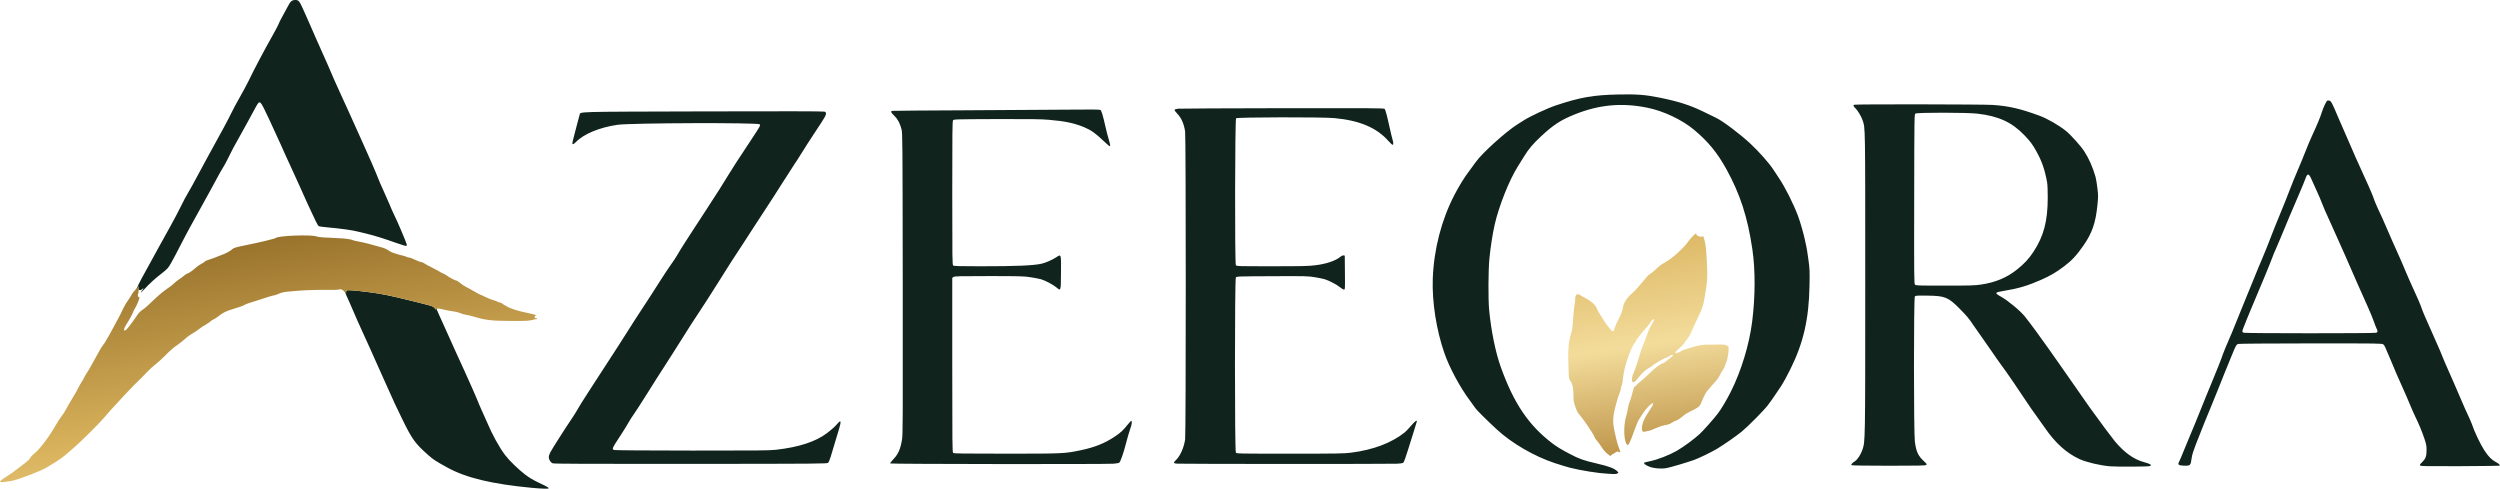
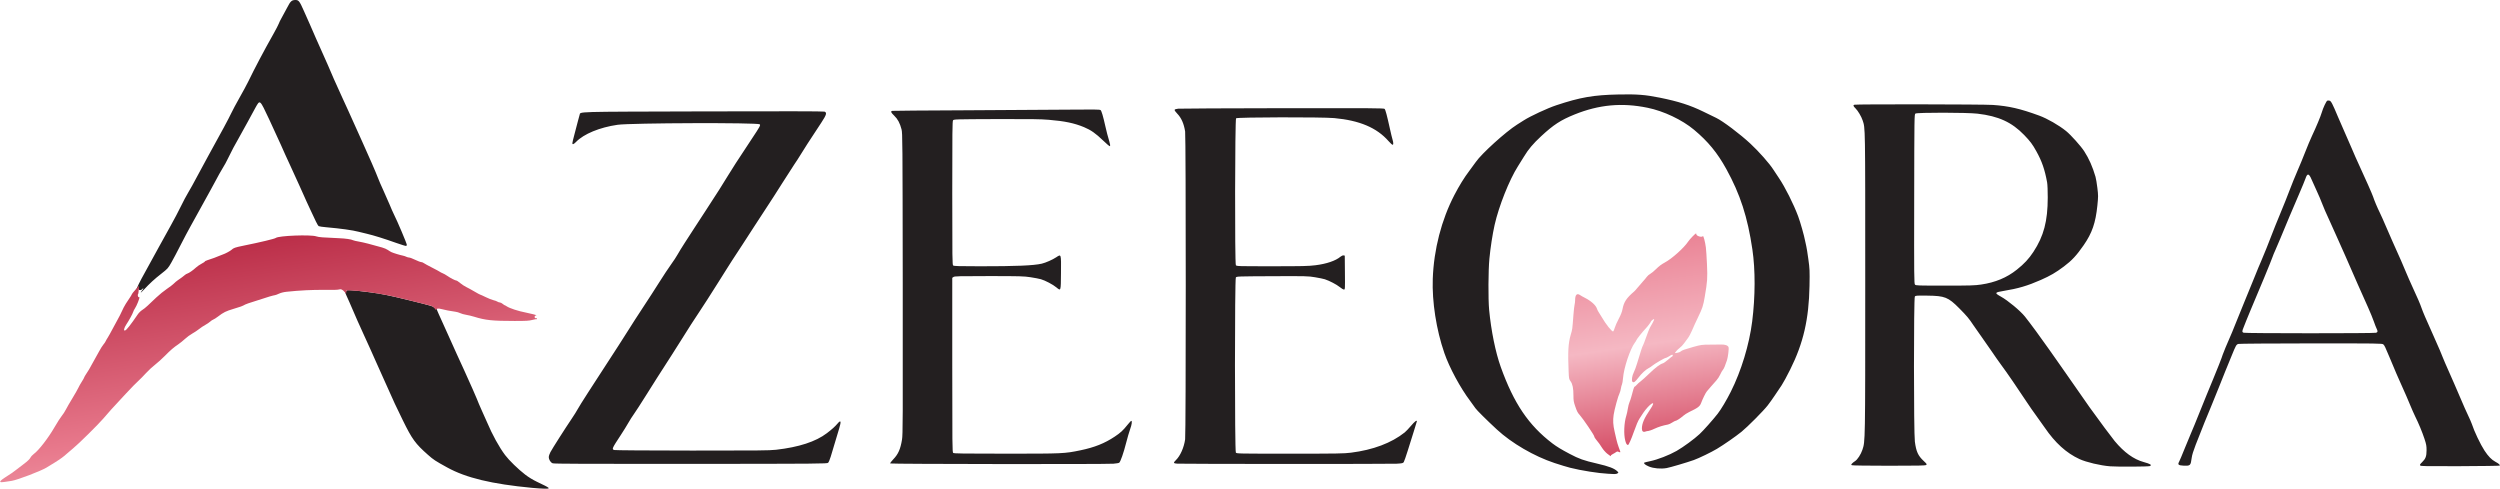
<svg xmlns="http://www.w3.org/2000/svg" viewBox="0 0 1113.8 217.8" width="1113.8" height="217.8" role="img" aria-label="Azeeora">
  <defs>
    <linearGradient id="azr-rose" x1="0" y1="0" x2="1" y2="1">
-       <stop offset="0" stop-color="#8a6420" />
-       <stop offset=".45" stop-color="#d9b25c" />
-       <stop offset=".7" stop-color="#f3dc9b" />
-       <stop offset="1" stop-color="#a9792a" />
+       <stop offset="0" stop-color="#b01c38" />
+       <stop offset=".45" stop-color="#e8798c" />
+       <stop offset=".7" stop-color="#f5b8c3" />
+       <stop offset="1" stop-color="#c8213f" />
    </linearGradient>
  </defs>
-   <path fill="#10231c" fill-rule="evenodd" d="M237.06 217.35C219.08 215.65 207.63 212.89 199.25 208.27C193.86 205.30 193.15 204.83 190.67 202.64C185.06 197.69 183.59 195.67 179.48 187.28C176.17 180.53 175.99 180.15 171.24 169.50C169.43 165.44 167.68 161.54 167.35 160.82C167.01 160.10 165.89 157.58 164.85 155.21C163.81 152.84 162.59 150.16 162.14 149.26C161.41 147.81 157.36 138.64 155.67 134.62C155.33 133.80 154.70 132.39 154.27 131.50C153.49 129.85 153.14 128.20 153.85 129.47C154.14 129.99 154.19 130.01 154.34 129.62C154.49 129.23 154.76 129.20 156.82 129.35C158.99 129.51 160.05 129.63 165.06 130.26C169.86 130.87 173.72 131.66 182.75 133.88C191.71 136.09 192.87 136.42 193.26 136.89C193.49 137.17 193.65 137.19 193.91 136.97C194.16 136.76 194.25 136.76 194.25 136.97C194.25 137.26 195.64 140.39 199.56 149.00C200.66 151.41 202.43 155.34 203.50 157.75C204.57 160.16 206.06 163.42 206.82 165.00C208.39 168.29 213.10 179.06 213.38 180.00C213.49 180.34 214.10 181.75 214.75 183.12C215.40 184.50 216.41 186.75 216.99 188.12C219.30 193.62 222.39 199.23 225.04 202.75C226.81 205.11 230.91 209.09 234.00 211.46C235.49 212.61 237.44 213.80 239.25 214.66C245.36 217.56 245.58 217.77 242.58 217.72C241.51 217.70 239.02 217.54 237.06 217.35ZM716.50 211.07C712.17 210.86 704.49 209.65 699.51 208.39C698.20 208.06 695.07 207.11 692.56 206.28C683.51 203.28 673.48 197.45 666.88 191.34C662.48 187.28 657.82 182.65 657.34 181.88C657.09 181.46 656.03 180.00 654.99 178.62C650.58 172.78 645.73 163.79 643.48 157.26C639.90 146.91 637.96 134.45 638.33 124.18C638.79 111.17 642.19 97.99 647.94 86.91C650.11 82.73 652.38 79.06 654.56 76.19C655.64 74.78 656.98 72.95 657.54 72.12C660.08 68.44 670.84 58.69 675.88 55.52C676.84 54.92 678.20 54.05 678.91 53.60C681.87 51.71 689.45 48.19 693.38 46.89C704.06 43.34 709.98 42.31 721.12 42.09C729.33 41.92 733.01 42.21 739.45 43.51C747.79 45.20 752.97 46.86 758.88 49.74C761.08 50.81 763.66 52.07 764.62 52.53C767.62 53.98 775.19 59.68 779.81 63.97C783.65 67.54 788.34 72.84 790.12 75.65C790.67 76.52 791.76 78.16 792.54 79.30C795.25 83.29 799.08 90.91 801.10 96.33C802.11 99.04 803.81 105.04 804.23 107.38C804.38 108.20 804.61 109.26 804.74 109.72C804.88 110.19 805.28 112.72 805.64 115.35C806.27 119.86 806.29 120.52 806.17 127.38C805.90 142.20 803.44 152.88 797.58 164.61C796.15 167.49 794.44 170.64 793.78 171.61C793.13 172.58 791.77 174.61 790.75 176.12C789.74 177.64 788.29 179.66 787.54 180.62C785.63 183.08 778.56 190.19 775.88 192.36C773.23 194.49 768.04 198.11 764.93 199.97C762.47 201.45 756.92 204.14 754.62 204.96C751.61 206.03 744.08 208.26 742.53 208.53C739.95 208.99 736.69 208.70 734.65 207.85C733.04 207.17 732.19 206.48 732.54 206.12C732.63 206.04 733.80 205.75 735.14 205.47C738.46 204.79 743.69 202.76 746.96 200.89C750.00 199.14 754.81 195.62 757.21 193.38C758.93 191.78 763.01 187.19 765.24 184.36C766.77 182.40 769.16 178.40 771.12 174.50C775.77 165.24 779.33 153.55 780.63 143.25C782.03 132.14 782.07 120.27 780.72 111.12C778.60 96.72 775.29 86.51 769.12 75.33C765.12 68.07 760.98 63.04 754.74 57.82C749.40 53.36 741.17 49.46 733.98 48.00C722.56 45.67 712.40 46.61 701.50 51.00C695.32 53.50 692.11 55.59 686.58 60.72C683.04 64.01 680.92 66.51 679.03 69.65C678.37 70.73 677.13 72.74 676.26 74.10C672.41 80.15 667.74 91.91 665.87 100.25C664.93 104.46 664.04 110.23 663.56 115.23C663.05 120.50 662.99 133.21 663.44 138.04C664.33 147.39 666.28 156.96 668.62 163.50C674.44 179.72 681.02 189.46 691.62 197.54C693.54 199.00 695.63 200.27 699.30 202.20C703.58 204.46 705.49 205.14 711.47 206.52C716.91 207.78 719.25 208.68 720.62 210.04C721.12 210.52 721.12 210.53 720.64 210.89C720.37 211.09 719.71 211.23 719.14 211.20C718.58 211.18 717.39 211.12 716.50 211.07ZM940.12 207.75C935.79 207.42 929.50 205.93 926.45 204.53C920.61 201.84 915.60 197.30 910.96 190.50C909.98 189.06 908.25 186.64 907.13 185.12C906.01 183.61 904.21 181.03 903.13 179.38C899.45 173.76 893.64 165.31 891.52 162.50C890.74 161.47 888.77 158.66 887.14 156.25C885.51 153.84 883.43 150.86 882.51 149.62C881.60 148.39 880.14 146.31 879.27 145.00C877.14 141.79 876.37 140.88 872.88 137.35C867.93 132.37 866.48 131.80 858.66 131.71C853.79 131.65 853.42 131.68 853.10 132.12C852.58 132.83 852.59 192.88 853.11 196.75C853.71 201.22 854.52 203.01 857.02 205.35C858.48 206.72 858.55 206.84 858.12 207.16C857.74 207.44 854.72 207.50 841.51 207.50C832.08 207.49 825.22 207.40 825.01 207.26C824.70 207.06 824.71 206.95 825.12 206.51C825.38 206.22 825.98 205.74 826.45 205.45C827.54 204.78 829.06 202.44 829.74 200.40C831.01 196.58 831.00 197.64 831.00 125.88C831.00 54.60 831.04 57.31 829.84 53.63C829.28 51.91 827.73 49.30 826.65 48.26C825.68 47.34 825.53 46.89 826.12 46.66C826.88 46.37 883.53 46.45 887.88 46.75C895.00 47.25 900.05 48.41 908.49 51.50C912.14 52.84 917.25 55.77 920.48 58.38C922.58 60.07 927.08 65.09 928.56 67.38C930.70 70.70 932.28 74.27 933.59 78.76C933.81 79.52 934.19 81.75 934.42 83.71C934.83 87.11 934.83 87.50 934.42 91.58C933.63 99.31 932.08 103.80 928.31 109.25C925.15 113.80 923.05 116.07 919.50 118.73C915.87 121.45 913.50 122.83 909.25 124.71C903.31 127.33 899.06 128.58 892.50 129.64C888.62 130.27 888.52 130.52 891.46 132.16C894.59 133.89 900.07 138.45 902.15 141.04C904.29 143.70 909.75 151.12 912.97 155.75C914.64 158.16 916.66 161.03 917.45 162.12C918.25 163.22 919.85 165.51 921.01 167.21C923.60 170.98 929.20 179.00 930.90 181.38C935.38 187.60 940.80 194.90 942.13 196.50C946.36 201.57 950.58 204.62 955.05 205.85C958.09 206.68 958.83 207.17 957.81 207.65C957.24 207.92 943.36 208.00 940.12 207.75ZM1078.26 207.39C1078.01 207.09 1078.15 206.83 1079.08 205.93C1080.67 204.38 1081.07 203.34 1081.08 200.62C1081.09 198.68 1080.97 197.99 1080.15 195.50C1079.14 192.45 1077.54 188.59 1076.00 185.50C1075.49 184.47 1074.42 182.05 1073.63 180.12C1072.85 178.20 1071.36 174.77 1070.32 172.50C1068.51 168.53 1067.05 165.13 1064.51 159.00C1062.64 154.51 1062.35 153.91 1061.81 153.43C1061.34 153.00 1059.76 152.98 1029.53 152.99C1012.04 153.00 997.50 153.11 997.18 153.23C996.30 153.56 996.13 153.86 994.28 158.40C993.34 160.72 992.05 163.86 991.42 165.38C990.79 166.89 989.49 170.15 988.53 172.62C987.57 175.10 986.04 178.87 985.13 181.00C983.49 184.85 981.22 190.48 978.24 198.12C977.19 200.83 976.60 202.73 976.44 204.00C975.98 207.47 975.87 207.57 972.77 207.45C970.59 207.36 970.12 206.97 970.79 205.82C971.01 205.44 972.21 202.59 973.45 199.50C974.69 196.41 975.88 193.54 976.09 193.12C976.43 192.44 977.76 189.19 983.12 175.88C984.12 173.40 985.39 170.31 985.96 169.00C987.28 165.93 990.25 158.36 990.25 158.04C990.25 157.81 992.20 153.15 994.50 147.88C995.04 146.64 995.93 144.44 996.47 143.00C997.02 141.56 998.54 137.79 999.87 134.62C1001.19 131.46 1003.22 126.51 1004.37 123.62C1005.51 120.74 1006.87 117.47 1007.37 116.38C1008.22 114.53 1010.86 107.91 1013.67 100.62C1014.31 98.97 1015.59 95.83 1016.53 93.62C1017.46 91.42 1019.02 87.51 1019.99 84.93C1020.97 82.34 1022.55 78.42 1023.52 76.22C1024.49 74.01 1026.07 70.19 1027.02 67.73C1027.98 65.26 1029.33 62.03 1030.03 60.56C1031.88 56.64 1033.89 51.84 1034.37 50.17C1034.97 48.10 1036.42 45.01 1036.87 44.84C1037.08 44.76 1037.52 44.76 1037.86 44.85C1038.55 45.02 1039.17 46.21 1041.64 52.12C1042.50 54.19 1043.90 57.39 1044.75 59.25C1045.60 61.11 1046.95 64.20 1047.75 66.12C1048.55 68.05 1050.01 71.37 1051.01 73.50C1053.70 79.30 1056.88 86.49 1057.25 87.62C1057.76 89.22 1059.23 92.72 1060.25 94.75C1060.76 95.78 1062.00 98.54 1062.99 100.88C1063.99 103.21 1065.31 106.25 1065.93 107.62C1069.68 115.96 1070.45 117.71 1071.75 120.88C1072.55 122.80 1073.95 126.01 1074.88 128.00C1077.10 132.80 1078.17 135.27 1078.88 137.31C1079.51 139.11 1080.55 141.54 1084.01 149.25C1086.34 154.44 1088.25 158.89 1088.25 159.10C1088.25 159.24 1089.40 161.88 1093.43 171.00C1094.74 173.96 1096.29 177.56 1096.88 179.00C1097.47 180.44 1098.63 183.03 1099.44 184.75C1100.26 186.47 1101.07 188.32 1101.25 188.88C1102.30 192.15 1105.10 198.03 1106.92 200.79C1108.59 203.32 1110.05 204.82 1111.70 205.70C1113.27 206.54 1113.94 207.14 1113.64 207.44C1113.54 207.54 1105.61 207.66 1096.01 207.69C1080.89 207.75 1078.53 207.71 1078.26 207.39ZM246.28 206.42C245.30 206.08 244.50 204.81 244.50 203.59C244.50 203.16 244.82 202.20 245.21 201.46C246.03 199.90 251.91 190.67 254.74 186.50C255.81 184.92 256.97 183.06 257.32 182.38C257.67 181.69 259.81 178.26 262.08 174.75C270.05 162.44 272.16 159.20 275.62 153.87C277.55 150.92 279.79 147.40 280.60 146.06C281.41 144.72 284.01 140.70 286.37 137.12C288.73 133.55 292.06 128.40 293.77 125.67C295.48 122.95 297.80 119.43 298.94 117.86C300.08 116.29 301.42 114.25 301.92 113.32C302.43 112.39 303.87 110.05 305.12 108.12C306.37 106.20 308.29 103.24 309.38 101.54C310.48 99.84 312.68 96.47 314.27 94.04C318.78 87.16 322.97 80.57 324.24 78.38C325.33 76.48 328.95 70.89 335.15 61.54C338.54 56.44 338.87 55.83 338.51 55.39C337.83 54.57 280.95 54.76 275.12 55.60C267.19 56.74 260.06 59.68 256.64 63.23C255.56 64.34 255.00 64.52 255.00 63.76C255.00 63.49 255.44 61.66 255.97 59.70C256.51 57.73 257.18 55.17 257.46 54.00C257.74 52.83 258.08 51.57 258.22 51.20C258.80 49.68 254.66 49.80 313.14 49.63C349.13 49.53 366.88 49.56 367.33 49.73C368.50 50.18 368.23 51.11 365.94 54.60C359.97 63.67 358.39 66.11 356.87 68.62C355.95 70.14 354.60 72.22 353.88 73.25C353.16 74.29 350.74 78.06 348.49 81.63C346.25 85.20 343.11 90.08 341.52 92.47C339.93 94.85 337.54 98.51 336.22 100.59C334.90 102.67 332.37 106.57 330.61 109.25C326.96 114.79 324.73 118.24 323.48 120.27C323.01 121.04 321.52 123.40 320.18 125.52C318.83 127.64 316.56 131.22 315.13 133.47C313.70 135.72 312.01 138.31 311.38 139.22C310.06 141.11 306.05 147.36 303.65 151.25C302.77 152.69 300.73 155.90 299.13 158.38C294.29 165.88 291.12 170.85 287.43 176.75C285.50 179.84 283.27 183.28 282.49 184.38C281.70 185.47 280.52 187.33 279.87 188.50C279.21 189.67 277.75 192.03 276.62 193.75C272.62 199.84 272.52 200.08 273.60 200.49C273.95 200.62 288.37 200.73 308.29 200.74C337.50 200.76 342.86 200.71 345.75 200.38C355.95 199.21 363.42 196.77 368.38 193.00C370.66 191.26 372.03 190.03 373.17 188.68C374.64 186.95 374.86 187.61 373.89 190.84C373.55 191.96 372.72 194.73 372.04 197.00C371.36 199.27 370.49 202.16 370.11 203.43C369.73 204.70 369.20 205.94 368.94 206.18C368.47 206.60 365.40 206.63 307.79 206.67C262.08 206.70 246.92 206.64 246.28 206.42ZM396.61 206.48C396.52 206.33 397.12 205.52 397.94 204.67C400.19 202.33 401.16 200.14 401.87 195.82C402.23 193.61 402.26 187.01 402.19 126.38C402.11 62.41 402.09 59.30 401.65 57.62C400.94 54.87 399.94 53.01 398.39 51.54C396.89 50.10 396.68 49.58 397.56 49.39C397.87 49.33 412.24 49.21 429.50 49.14C446.76 49.06 467.40 48.93 475.38 48.85C487.34 48.73 489.95 48.76 490.31 49.04C490.76 49.38 491.42 51.62 492.49 56.38C493.07 58.95 493.38 60.13 494.25 63.11C494.59 64.25 494.68 64.92 494.51 65.09C494.35 65.25 493.31 64.40 491.45 62.60C488.18 59.44 485.99 57.91 482.96 56.65C478.61 54.85 474.34 53.96 467.24 53.37C463.50 53.06 459.07 53.00 443.79 53.05C425.48 53.12 424.95 53.14 424.60 53.61C424.30 54.02 424.25 58.85 424.25 86.02C424.25 115.43 424.28 117.97 424.66 118.28C425.00 118.56 427.21 118.63 436.60 118.63C452.67 118.64 460.51 118.31 464.12 117.47C465.89 117.05 468.95 115.71 470.59 114.61C472.82 113.14 472.77 112.98 472.69 121.59C472.62 129.91 472.68 129.72 470.60 128.01C469.12 126.77 465.63 124.94 463.75 124.40C462.99 124.18 460.91 123.78 459.12 123.51C456.14 123.05 454.61 123.01 440.62 123.00C427.21 123.00 425.29 123.05 424.81 123.39L424.25 123.78L424.25 162.61C424.25 198.43 424.28 201.47 424.66 201.78C425.01 202.07 428.97 202.12 448.23 202.12C473.63 202.12 474.22 202.10 481.35 200.62C487.61 199.33 492.18 197.50 496.62 194.53C499.22 192.80 500.31 191.79 502.31 189.29C503.10 188.31 503.86 187.50 504.00 187.50C504.47 187.50 504.25 189.16 503.49 191.23C503.08 192.37 502.28 195.10 501.72 197.30C500.59 201.76 499.20 205.73 498.63 206.15C498.42 206.30 497.27 206.50 496.06 206.59C492.25 206.87 396.79 206.76 396.61 206.48ZM524.56 206.57C522.72 206.46 522.62 206.22 523.89 204.99C525.84 203.09 527.48 199.41 528.00 195.74C528.37 193.15 528.37 60.94 528.00 58.58C527.45 55.08 526.31 52.50 524.44 50.58C523.68 49.80 523.24 49.15 523.32 48.93C523.41 48.70 523.99 48.52 524.92 48.42C525.72 48.34 546.65 48.24 571.43 48.20C611.07 48.15 616.54 48.18 616.87 48.51C617.26 48.90 617.94 51.46 619.24 57.38C619.66 59.30 620.17 61.43 620.38 62.10C620.84 63.64 620.85 64.50 620.41 64.50C620.22 64.50 619.41 63.76 618.61 62.85C613.38 56.89 605.70 53.64 594.40 52.61C588.91 52.11 551.21 52.19 550.70 52.70C550.19 53.21 550.09 117.44 550.60 118.14C550.95 118.61 551.37 118.62 566.67 118.62C580.33 118.62 582.86 118.57 586.07 118.17C591.00 117.56 595.06 116.18 597.21 114.37C597.68 113.98 598.22 113.75 598.56 113.79L599.12 113.88L599.19 121.44C599.26 128.89 599.25 129.00 598.75 129.00C598.47 129.00 597.62 128.50 596.87 127.88C595.48 126.75 592.32 125.10 590.25 124.42C589.63 124.22 587.66 123.81 585.88 123.52C582.75 123.00 582.03 122.98 566.79 123.05C551.45 123.12 550.95 123.14 550.60 123.61C550.07 124.34 550.07 200.91 550.60 201.64C550.95 202.11 551.49 202.12 574.67 202.12C595.84 202.12 598.75 202.08 601.88 201.68C611.73 200.44 619.94 197.35 625.82 192.66C626.34 192.24 627.61 190.91 628.64 189.70C630.26 187.79 631.24 187.04 631.25 187.69C631.26 187.79 630.65 189.79 629.90 192.12C629.15 194.46 627.92 198.38 627.16 200.84C626.40 203.29 625.61 205.55 625.41 205.86C625.07 206.37 624.77 206.44 622.21 206.59C619.34 206.75 527.45 206.73 524.56 206.57ZM1058.62 148.25C1059.36 147.97 1059.41 147.53 1058.84 146.43C1058.61 145.99 1058.05 144.56 1057.60 143.25C1057.15 141.94 1055.97 139.07 1054.99 136.88C1050.91 127.78 1050.25 126.30 1045.00 114.25C1044.07 112.12 1042.41 108.41 1041.32 106.00C1040.22 103.59 1038.76 100.33 1038.06 98.75C1037.36 97.17 1036.37 94.97 1035.86 93.88C1035.36 92.78 1034.69 91.14 1034.37 90.25C1034.06 89.36 1033.07 87.05 1032.18 85.12C1031.28 83.20 1030.22 80.85 1029.82 79.89C1028.68 77.18 1027.94 77.09 1027.13 79.57C1026.89 80.29 1025.63 83.35 1024.32 86.38C1021.79 92.20 1018.09 100.98 1015.88 106.38C1015.15 108.16 1014.16 110.47 1013.69 111.50C1013.21 112.53 1012.68 113.83 1012.50 114.38C1012.04 115.82 1006.40 129.48 1002.75 138.00C1002.07 139.58 1001.17 141.78 1000.74 142.88C1000.32 143.97 999.75 145.40 999.49 146.05C998.86 147.56 998.87 147.97 999.56 148.24C1000.35 148.54 1057.81 148.56 1058.62 148.25ZM62.75 130.23C62.92 129.90 63.29 129.37 63.57 129.06C63.86 128.75 63.97 128.50 63.82 128.50C63.68 128.50 63.42 128.67 63.25 128.88C62.82 129.40 61.75 129.37 61.75 128.83C61.75 128.48 61.64 128.51 61.12 129.00L60.50 129.59L61.10 128.11C61.72 126.57 63.68 122.86 66.98 116.98C68.02 115.12 69.83 111.82 71.00 109.66C72.17 107.50 74.40 103.46 75.97 100.68C77.53 97.90 79.62 93.94 80.61 91.88C81.61 89.81 83.07 87.06 83.87 85.75C84.67 84.44 86.36 81.41 87.62 79.00C88.89 76.59 91.16 72.41 92.65 69.70C98.82 58.55 101.88 52.86 102.96 50.56C103.59 49.22 105.28 46.04 106.73 43.50C108.18 40.96 109.91 37.75 110.58 36.38C113.54 30.27 117.60 22.60 121.75 15.25C122.95 13.12 124.06 10.98 124.22 10.50C124.37 10.01 124.96 8.83 125.52 7.87C126.08 6.91 127.16 4.91 127.92 3.43C129.42 0.49 129.97 0.00 131.69 0.00C133.06 0.00 133.50 0.58 135.35 4.78C136.22 6.76 137.39 9.39 137.95 10.62C138.51 11.86 139.81 14.84 140.84 17.25C141.87 19.66 143.35 22.98 144.13 24.62C144.91 26.27 145.81 28.30 146.13 29.12C146.90 31.10 150.24 38.63 152.50 43.50C153.50 45.63 154.73 48.33 155.25 49.50C156.63 52.62 159.80 59.65 161.50 63.38C164.01 68.86 167.77 77.53 168.42 79.33C168.76 80.27 169.83 82.75 170.80 84.83C171.76 86.92 173.05 89.84 173.66 91.33C174.26 92.81 175.05 94.61 175.42 95.33C176.99 98.43 181.25 108.47 181.25 109.10C181.25 109.29 181.11 109.50 180.94 109.57C180.77 109.63 178.82 109.04 176.62 108.26C171.12 106.30 166.63 104.90 163.38 104.13C161.86 103.78 160.23 103.38 159.75 103.25C157.03 102.54 151.89 101.82 145.30 101.24C143.74 101.11 142.26 100.89 142.02 100.76C141.78 100.63 141.21 99.71 140.75 98.70C140.29 97.70 139.15 95.27 138.21 93.31C137.27 91.34 136.50 89.69 136.50 89.62C136.50 89.56 136.06 88.58 135.53 87.44C135.00 86.31 134.00 84.08 133.31 82.50C132.62 80.92 130.88 77.09 129.43 74.00C127.99 70.91 126.07 66.69 125.18 64.62C124.28 62.56 121.93 57.44 119.96 53.25C115.63 44.09 115.89 44.30 113.79 48.00C113.06 49.31 111.49 52.17 110.32 54.38C109.14 56.58 107.37 59.78 106.38 61.50C104.54 64.68 103.44 66.77 101.36 71.00C100.72 72.31 100.06 73.54 99.88 73.75C99.57 74.13 95.75 80.92 95.75 81.10C95.75 81.16 94.76 82.99 93.54 85.16C92.33 87.34 90.23 91.15 88.87 93.62C87.52 96.10 85.68 99.42 84.79 101.00C83.90 102.58 81.96 106.24 80.49 109.12C79.03 112.01 77.15 115.56 76.32 117.00C74.87 119.54 74.73 119.70 71.87 121.94C68.84 124.30 66.76 126.21 64.00 129.16C63.14 130.08 62.58 130.56 62.75 130.23ZM882.63 126.77C888.94 125.84 894.07 123.71 898.53 120.15C901.82 117.54 903.91 115.29 905.93 112.21C910.55 105.15 912.29 98.57 912.31 88.00C912.32 85.07 912.20 82.18 912.03 81.25C910.99 75.52 909.71 71.84 907.23 67.39C905.51 64.28 904.52 62.96 901.83 60.17C896.30 54.44 890.38 51.73 881.03 50.64C876.36 50.09 854.10 50.07 853.36 50.60C852.88 50.95 852.87 51.67 852.81 88.64C852.75 123.50 852.78 126.36 853.16 126.79C853.56 127.23 854.27 127.25 866.48 127.25C877.88 127.25 879.75 127.19 882.63 126.77Z" />
+   <path fill="#231f20" fill-rule="evenodd" d="M237.06 217.35C219.08 215.65 207.63 212.89 199.25 208.27C193.86 205.30 193.15 204.83 190.67 202.64C185.06 197.69 183.59 195.67 179.48 187.28C176.17 180.53 175.99 180.15 171.24 169.50C169.43 165.44 167.68 161.54 167.35 160.82C167.01 160.10 165.89 157.58 164.85 155.21C163.81 152.84 162.59 150.16 162.14 149.26C161.41 147.81 157.36 138.64 155.67 134.62C155.33 133.80 154.70 132.39 154.27 131.50C153.49 129.85 153.14 128.20 153.85 129.47C154.14 129.99 154.19 130.01 154.34 129.62C154.49 129.23 154.76 129.20 156.82 129.35C158.99 129.51 160.05 129.63 165.06 130.26C169.86 130.87 173.72 131.66 182.75 133.88C191.71 136.09 192.87 136.42 193.26 136.89C193.49 137.17 193.65 137.19 193.91 136.97C194.16 136.76 194.25 136.76 194.25 136.97C194.25 137.26 195.64 140.39 199.56 149.00C200.66 151.41 202.43 155.34 203.50 157.75C204.57 160.16 206.06 163.42 206.82 165.00C208.39 168.29 213.10 179.06 213.38 180.00C213.49 180.34 214.10 181.75 214.75 183.12C215.40 184.50 216.41 186.75 216.99 188.12C219.30 193.62 222.39 199.23 225.04 202.75C226.81 205.11 230.91 209.09 234.00 211.46C235.49 212.61 237.44 213.80 239.25 214.66C245.36 217.56 245.58 217.77 242.58 217.72C241.51 217.70 239.02 217.54 237.06 217.35ZM716.50 211.07C712.17 210.86 704.49 209.65 699.51 208.39C698.20 208.06 695.07 207.11 692.56 206.28C683.51 203.28 673.48 197.45 666.88 191.34C662.48 187.28 657.82 182.65 657.34 181.88C657.09 181.46 656.03 180.00 654.99 178.62C650.58 172.78 645.73 163.79 643.48 157.26C639.90 146.91 637.96 134.45 638.33 124.18C638.79 111.17 642.19 97.99 647.94 86.91C650.11 82.73 652.38 79.06 654.56 76.19C655.64 74.78 656.98 72.95 657.54 72.12C660.08 68.44 670.84 58.69 675.88 55.52C676.84 54.92 678.20 54.05 678.91 53.60C681.87 51.71 689.45 48.19 693.38 46.89C704.06 43.34 709.98 42.31 721.12 42.09C729.33 41.92 733.01 42.21 739.45 43.51C747.79 45.20 752.97 46.86 758.88 49.74C761.08 50.81 763.66 52.07 764.62 52.53C767.62 53.98 775.19 59.68 779.81 63.97C783.65 67.54 788.34 72.84 790.12 75.65C790.67 76.52 791.76 78.16 792.54 79.30C795.25 83.29 799.08 90.91 801.10 96.33C802.11 99.04 803.81 105.04 804.23 107.38C804.38 108.20 804.61 109.26 804.74 109.72C804.88 110.19 805.28 112.72 805.64 115.35C806.27 119.86 806.29 120.52 806.17 127.38C805.90 142.20 803.44 152.88 797.58 164.61C796.15 167.49 794.44 170.64 793.78 171.61C793.13 172.58 791.77 174.61 790.75 176.12C789.74 177.64 788.29 179.66 787.54 180.62C785.63 183.08 778.56 190.19 775.88 192.36C773.23 194.49 768.04 198.11 764.93 199.97C762.47 201.45 756.92 204.14 754.62 204.96C751.61 206.03 744.08 208.26 742.53 208.53C739.95 208.99 736.69 208.70 734.65 207.85C733.04 207.17 732.19 206.48 732.54 206.12C732.63 206.04 733.80 205.75 735.14 205.47C738.46 204.79 743.69 202.76 746.96 200.89C750.00 199.14 754.81 195.62 757.21 193.38C758.93 191.78 763.01 187.19 765.24 184.36C766.77 182.40 769.16 178.40 771.12 174.50C775.77 165.24 779.33 153.55 780.63 143.25C782.03 132.14 782.07 120.27 780.72 111.12C778.60 96.72 775.29 86.51 769.12 75.33C765.12 68.07 760.98 63.04 754.74 57.82C749.40 53.36 741.17 49.46 733.98 48.00C722.56 45.67 712.40 46.61 701.50 51.00C695.32 53.50 692.11 55.59 686.58 60.72C683.04 64.01 680.92 66.51 679.03 69.65C678.37 70.73 677.13 72.74 676.26 74.10C672.41 80.15 667.74 91.91 665.87 100.25C664.93 104.46 664.04 110.23 663.56 115.23C663.05 120.50 662.99 133.21 663.44 138.04C664.33 147.39 666.28 156.96 668.62 163.50C674.44 179.72 681.02 189.46 691.62 197.54C693.54 199.00 695.63 200.27 699.30 202.20C703.58 204.46 705.49 205.14 711.47 206.52C716.91 207.78 719.25 208.68 720.62 210.04C721.12 210.52 721.12 210.53 720.64 210.89C720.37 211.09 719.71 211.23 719.14 211.20C718.58 211.18 717.39 211.12 716.50 211.07ZM940.12 207.75C935.79 207.42 929.50 205.93 926.45 204.53C920.61 201.84 915.60 197.30 910.96 190.50C909.98 189.06 908.25 186.64 907.13 185.12C906.01 183.61 904.21 181.03 903.13 179.38C899.45 173.76 893.64 165.31 891.52 162.50C890.74 161.47 888.77 158.66 887.14 156.25C885.51 153.84 883.43 150.86 882.51 149.62C881.60 148.39 880.14 146.31 879.27 145.00C877.14 141.79 876.37 140.88 872.88 137.35C867.93 132.37 866.48 131.80 858.66 131.71C853.79 131.65 853.42 131.68 853.10 132.12C852.58 132.83 852.59 192.88 853.11 196.75C853.71 201.22 854.52 203.01 857.02 205.35C858.48 206.72 858.55 206.84 858.12 207.16C857.74 207.44 854.72 207.50 841.51 207.50C832.08 207.49 825.22 207.40 825.01 207.26C824.70 207.06 824.71 206.95 825.12 206.51C825.38 206.22 825.98 205.74 826.45 205.45C827.54 204.78 829.06 202.44 829.74 200.40C831.01 196.58 831.00 197.64 831.00 125.88C831.00 54.60 831.04 57.31 829.84 53.63C829.28 51.91 827.73 49.30 826.65 48.26C825.68 47.34 825.53 46.89 826.12 46.66C826.88 46.37 883.53 46.45 887.88 46.75C895.00 47.25 900.05 48.41 908.49 51.50C912.14 52.84 917.25 55.77 920.48 58.38C922.58 60.07 927.08 65.09 928.56 67.38C930.70 70.70 932.28 74.27 933.59 78.76C933.81 79.52 934.19 81.75 934.42 83.71C934.83 87.11 934.83 87.50 934.42 91.58C933.63 99.31 932.08 103.80 928.31 109.25C925.15 113.80 923.05 116.07 919.50 118.73C915.87 121.45 913.50 122.83 909.25 124.71C903.31 127.33 899.06 128.58 892.50 129.64C888.62 130.27 888.52 130.52 891.46 132.16C894.59 133.89 900.07 138.45 902.15 141.04C904.29 143.70 909.75 151.12 912.97 155.75C914.64 158.16 916.66 161.03 917.45 162.12C918.25 163.22 919.85 165.51 921.01 167.21C923.60 170.98 929.20 179.00 930.90 181.38C935.38 187.60 940.80 194.90 942.13 196.50C946.36 201.57 950.58 204.62 955.05 205.85C958.09 206.68 958.83 207.17 957.81 207.65C957.24 207.92 943.36 208.00 940.12 207.75ZM1078.26 207.39C1078.01 207.09 1078.15 206.83 1079.08 205.93C1080.67 204.38 1081.07 203.34 1081.08 200.62C1081.09 198.68 1080.97 197.99 1080.15 195.50C1079.14 192.45 1077.54 188.59 1076.00 185.50C1075.49 184.47 1074.42 182.05 1073.63 180.12C1072.85 178.20 1071.36 174.77 1070.32 172.50C1068.51 168.53 1067.05 165.13 1064.51 159.00C1062.64 154.51 1062.35 153.91 1061.81 153.43C1061.34 153.00 1059.76 152.98 1029.53 152.99C1012.04 153.00 997.50 153.11 997.18 153.23C996.30 153.56 996.13 153.86 994.28 158.40C993.34 160.72 992.05 163.86 991.42 165.38C990.79 166.89 989.49 170.15 988.53 172.62C987.57 175.10 986.04 178.87 985.13 181.00C983.49 184.85 981.22 190.48 978.24 198.12C977.19 200.83 976.60 202.73 976.44 204.00C975.98 207.47 975.87 207.57 972.77 207.45C970.59 207.36 970.12 206.97 970.79 205.82C971.01 205.44 972.21 202.59 973.45 199.50C974.69 196.41 975.88 193.54 976.09 193.12C976.43 192.44 977.76 189.19 983.12 175.88C984.12 173.40 985.39 170.31 985.96 169.00C987.28 165.93 990.25 158.36 990.25 158.04C990.25 157.81 992.20 153.15 994.50 147.88C995.04 146.64 995.93 144.44 996.47 143.00C997.02 141.56 998.54 137.79 999.87 134.62C1001.19 131.46 1003.22 126.51 1004.37 123.62C1005.51 120.74 1006.87 117.47 1007.37 116.38C1008.22 114.53 1010.86 107.91 1013.67 100.62C1014.31 98.97 1015.59 95.83 1016.53 93.62C1017.46 91.42 1019.02 87.51 1019.99 84.93C1020.97 82.34 1022.55 78.42 1023.52 76.22C1024.49 74.01 1026.07 70.19 1027.02 67.73C1027.98 65.26 1029.33 62.03 1030.03 60.56C1031.88 56.64 1033.89 51.84 1034.37 50.17C1034.97 48.10 1036.42 45.01 1036.87 44.84C1037.08 44.76 1037.52 44.76 1037.86 44.85C1038.55 45.02 1039.17 46.21 1041.64 52.12C1042.50 54.19 1043.90 57.39 1044.75 59.25C1045.60 61.11 1046.95 64.20 1047.75 66.12C1048.55 68.05 1050.01 71.37 1051.01 73.50C1053.70 79.30 1056.88 86.49 1057.25 87.62C1057.76 89.22 1059.23 92.72 1060.25 94.75C1060.76 95.78 1062.00 98.54 1062.99 100.88C1063.99 103.21 1065.31 106.25 1065.93 107.62C1069.68 115.96 1070.45 117.71 1071.75 120.88C1072.55 122.80 1073.95 126.01 1074.88 128.00C1077.10 132.80 1078.17 135.27 1078.88 137.31C1079.51 139.11 1080.55 141.54 1084.01 149.25C1086.34 154.44 1088.25 158.89 1088.25 159.10C1088.25 159.24 1089.40 161.88 1093.43 171.00C1094.74 173.96 1096.29 177.56 1096.88 179.00C1097.47 180.44 1098.63 183.03 1099.44 184.75C1100.26 186.47 1101.07 188.32 1101.25 188.88C1102.30 192.15 1105.10 198.03 1106.92 200.79C1108.59 203.32 1110.05 204.82 1111.70 205.70C1113.27 206.54 1113.94 207.14 1113.64 207.44C1113.54 207.54 1105.61 207.66 1096.01 207.69C1080.89 207.75 1078.53 207.71 1078.26 207.39ZM246.28 206.42C245.30 206.08 244.50 204.81 244.50 203.59C244.50 203.16 244.82 202.20 245.21 201.46C246.03 199.90 251.91 190.67 254.74 186.50C255.81 184.92 256.97 183.06 257.32 182.38C257.67 181.69 259.81 178.26 262.08 174.75C270.05 162.44 272.16 159.20 275.62 153.87C277.55 150.92 279.79 147.40 280.60 146.06C281.41 144.72 284.01 140.70 286.37 137.12C288.73 133.55 292.06 128.40 293.77 125.67C295.48 122.95 297.80 119.43 298.94 117.86C300.08 116.29 301.42 114.25 301.92 113.32C302.43 112.39 303.87 110.05 305.12 108.12C306.37 106.20 308.29 103.24 309.38 101.54C310.48 99.84 312.68 96.47 314.27 94.04C318.78 87.16 322.97 80.57 324.24 78.38C325.33 76.48 328.95 70.89 335.15 61.54C338.54 56.44 338.87 55.83 338.51 55.39C337.83 54.57 280.95 54.76 275.12 55.60C267.19 56.74 260.06 59.68 256.64 63.23C255.56 64.34 255.00 64.52 255.00 63.76C255.00 63.49 255.44 61.66 255.97 59.70C256.51 57.73 257.18 55.17 257.46 54.00C257.74 52.83 258.08 51.57 258.22 51.20C258.80 49.68 254.66 49.80 313.14 49.63C349.13 49.53 366.88 49.56 367.33 49.73C368.50 50.18 368.23 51.11 365.94 54.60C359.97 63.67 358.39 66.11 356.87 68.62C355.95 70.14 354.60 72.22 353.88 73.25C353.16 74.29 350.74 78.06 348.49 81.63C346.25 85.20 343.11 90.08 341.52 92.47C339.93 94.85 337.54 98.51 336.22 100.59C334.90 102.67 332.37 106.57 330.61 109.25C326.96 114.79 324.73 118.24 323.48 120.27C323.01 121.04 321.52 123.40 320.18 125.52C318.83 127.64 316.56 131.22 315.13 133.47C313.70 135.72 312.01 138.31 311.38 139.22C310.06 141.11 306.05 147.36 303.65 151.25C302.77 152.69 300.73 155.90 299.13 158.38C294.29 165.88 291.12 170.85 287.43 176.75C285.50 179.84 283.27 183.28 282.49 184.38C281.70 185.47 280.52 187.33 279.87 188.50C279.21 189.67 277.75 192.03 276.62 193.75C272.62 199.84 272.52 200.08 273.60 200.49C273.95 200.62 288.37 200.73 308.29 200.74C337.50 200.76 342.86 200.71 345.75 200.38C355.95 199.21 363.42 196.77 368.38 193.00C370.66 191.26 372.03 190.03 373.17 188.68C374.64 186.95 374.86 187.61 373.89 190.84C373.55 191.96 372.72 194.73 372.04 197.00C371.36 199.27 370.49 202.16 370.11 203.43C369.73 204.70 369.20 205.94 368.94 206.18C368.47 206.60 365.40 206.63 307.79 206.67C262.08 206.70 246.92 206.64 246.28 206.42ZM396.61 206.48C396.52 206.33 397.12 205.52 397.94 204.67C400.19 202.33 401.16 200.14 401.87 195.82C402.23 193.61 402.26 187.01 402.19 126.38C402.11 62.41 402.09 59.30 401.65 57.62C400.94 54.87 399.94 53.01 398.39 51.54C396.89 50.10 396.68 49.58 397.56 49.39C397.87 49.33 412.24 49.21 429.50 49.14C446.76 49.06 467.40 48.93 475.38 48.85C487.34 48.73 489.95 48.76 490.31 49.04C490.76 49.38 491.42 51.62 492.49 56.38C493.07 58.95 493.38 60.13 494.25 63.11C494.59 64.25 494.68 64.92 494.51 65.09C494.35 65.25 493.31 64.40 491.45 62.60C488.18 59.44 485.99 57.91 482.96 56.65C478.61 54.85 474.34 53.96 467.24 53.37C463.50 53.06 459.07 53.00 443.79 53.05C425.48 53.12 424.95 53.14 424.60 53.61C424.30 54.02 424.25 58.85 424.25 86.02C424.25 115.43 424.28 117.97 424.66 118.28C425.00 118.56 427.21 118.63 436.60 118.63C452.67 118.64 460.51 118.31 464.12 117.47C465.89 117.05 468.95 115.71 470.59 114.61C472.82 113.14 472.77 112.98 472.69 121.59C472.62 129.91 472.68 129.72 470.60 128.01C469.12 126.77 465.63 124.94 463.75 124.40C462.99 124.18 460.91 123.78 459.12 123.51C456.14 123.05 454.61 123.01 440.62 123.00C427.21 123.00 425.29 123.05 424.81 123.39L424.25 123.78L424.25 162.61C424.25 198.43 424.28 201.47 424.66 201.78C425.01 202.07 428.97 202.12 448.23 202.12C473.63 202.12 474.22 202.10 481.35 200.62C487.61 199.33 492.18 197.50 496.62 194.53C499.22 192.80 500.31 191.79 502.31 189.29C503.10 188.31 503.86 187.50 504.00 187.50C504.47 187.50 504.25 189.16 503.49 191.23C503.08 192.37 502.28 195.10 501.72 197.30C500.59 201.76 499.20 205.73 498.63 206.15C498.42 206.30 497.27 206.50 496.06 206.59C492.25 206.87 396.79 206.76 396.61 206.48ZM524.56 206.57C522.72 206.46 522.62 206.22 523.89 204.99C525.84 203.09 527.48 199.41 528.00 195.74C528.37 193.15 528.37 60.94 528.00 58.58C527.45 55.08 526.31 52.50 524.44 50.58C523.68 49.80 523.24 49.15 523.32 48.93C523.41 48.70 523.99 48.52 524.92 48.42C525.72 48.34 546.65 48.24 571.43 48.20C611.07 48.15 616.54 48.18 616.87 48.51C617.26 48.90 617.94 51.46 619.24 57.38C619.66 59.30 620.17 61.43 620.38 62.10C620.84 63.64 620.85 64.50 620.41 64.50C620.22 64.50 619.41 63.76 618.61 62.85C613.38 56.89 605.70 53.64 594.40 52.61C588.91 52.11 551.21 52.19 550.70 52.70C550.19 53.21 550.09 117.44 550.60 118.14C550.95 118.61 551.37 118.62 566.67 118.62C580.33 118.62 582.86 118.57 586.07 118.17C591.00 117.56 595.06 116.18 597.21 114.37C597.68 113.98 598.22 113.75 598.56 113.79L599.12 113.88L599.19 121.44C599.26 128.89 599.25 129.00 598.75 129.00C598.47 129.00 597.62 128.50 596.87 127.88C595.48 126.75 592.32 125.10 590.25 124.42C589.63 124.22 587.66 123.81 585.88 123.52C582.75 123.00 582.03 122.98 566.79 123.05C551.45 123.12 550.95 123.14 550.60 123.61C550.07 124.34 550.07 200.91 550.60 201.64C550.95 202.11 551.49 202.12 574.67 202.12C595.84 202.12 598.75 202.08 601.88 201.68C611.73 200.44 619.94 197.35 625.82 192.66C626.34 192.24 627.61 190.91 628.64 189.70C630.26 187.79 631.24 187.04 631.25 187.69C631.26 187.79 630.65 189.79 629.90 192.12C629.15 194.46 627.92 198.38 627.16 200.84C626.40 203.29 625.61 205.55 625.41 205.86C625.07 206.37 624.77 206.44 622.21 206.59C619.34 206.75 527.45 206.73 524.56 206.57ZM1058.62 148.25C1059.36 147.97 1059.41 147.53 1058.84 146.43C1058.61 145.99 1058.05 144.56 1057.60 143.25C1057.15 141.94 1055.97 139.07 1054.99 136.88C1050.91 127.78 1050.25 126.30 1045.00 114.25C1044.07 112.12 1042.41 108.41 1041.32 106.00C1040.22 103.59 1038.76 100.33 1038.06 98.75C1037.36 97.17 1036.37 94.97 1035.86 93.88C1035.36 92.78 1034.69 91.14 1034.37 90.25C1034.06 89.36 1033.07 87.05 1032.18 85.12C1031.28 83.20 1030.22 80.85 1029.82 79.89C1028.68 77.18 1027.94 77.09 1027.13 79.57C1026.89 80.29 1025.63 83.35 1024.32 86.38C1021.79 92.20 1018.09 100.98 1015.88 106.38C1015.15 108.16 1014.16 110.47 1013.69 111.50C1013.21 112.53 1012.68 113.83 1012.50 114.38C1012.04 115.82 1006.40 129.48 1002.75 138.00C1002.07 139.58 1001.17 141.78 1000.74 142.88C1000.32 143.97 999.75 145.40 999.49 146.05C998.86 147.56 998.87 147.97 999.56 148.24C1000.35 148.54 1057.81 148.56 1058.62 148.25ZM62.75 130.23C62.92 129.90 63.29 129.37 63.57 129.06C63.86 128.75 63.97 128.50 63.82 128.50C63.68 128.50 63.42 128.67 63.25 128.88C62.82 129.40 61.75 129.37 61.75 128.83C61.75 128.48 61.64 128.51 61.12 129.00L60.50 129.59L61.10 128.11C61.72 126.57 63.68 122.86 66.98 116.98C68.02 115.12 69.83 111.82 71.00 109.66C72.17 107.50 74.40 103.46 75.97 100.68C77.53 97.90 79.62 93.94 80.61 91.88C81.61 89.81 83.07 87.06 83.87 85.75C84.67 84.44 86.36 81.41 87.62 79.00C88.89 76.59 91.16 72.41 92.65 69.70C98.82 58.55 101.88 52.86 102.96 50.56C103.59 49.22 105.28 46.04 106.73 43.50C108.18 40.96 109.91 37.75 110.58 36.38C113.54 30.27 117.60 22.60 121.75 15.25C122.95 13.12 124.06 10.98 124.22 10.50C124.37 10.01 124.96 8.83 125.52 7.87C126.08 6.91 127.16 4.91 127.92 3.43C129.42 0.49 129.97 0.00 131.69 0.00C133.06 0.00 133.50 0.58 135.35 4.78C136.22 6.76 137.39 9.39 137.95 10.62C138.51 11.86 139.81 14.84 140.84 17.25C141.87 19.66 143.35 22.98 144.13 24.62C144.91 26.27 145.81 28.30 146.13 29.12C146.90 31.10 150.24 38.63 152.50 43.50C153.50 45.63 154.73 48.33 155.25 49.50C156.63 52.62 159.80 59.65 161.50 63.38C164.01 68.86 167.77 77.53 168.42 79.33C168.76 80.27 169.83 82.75 170.80 84.83C171.76 86.92 173.05 89.84 173.66 91.33C174.26 92.81 175.05 94.61 175.42 95.33C176.99 98.43 181.25 108.47 181.25 109.10C181.25 109.29 181.11 109.50 180.94 109.57C180.77 109.63 178.82 109.04 176.62 108.26C171.12 106.30 166.63 104.90 163.38 104.13C161.86 103.78 160.23 103.38 159.75 103.25C157.03 102.54 151.89 101.82 145.30 101.24C143.74 101.11 142.26 100.89 142.02 100.76C141.78 100.63 141.21 99.71 140.75 98.70C140.29 97.70 139.15 95.27 138.21 93.31C137.27 91.34 136.50 89.69 136.50 89.62C136.50 89.56 136.06 88.58 135.53 87.44C135.00 86.31 134.00 84.08 133.31 82.50C132.62 80.92 130.88 77.09 129.43 74.00C127.99 70.91 126.07 66.69 125.18 64.62C124.28 62.56 121.93 57.44 119.96 53.25C115.63 44.09 115.89 44.30 113.79 48.00C113.06 49.31 111.49 52.17 110.32 54.38C109.14 56.58 107.37 59.78 106.38 61.50C104.54 64.68 103.44 66.77 101.36 71.00C100.72 72.31 100.06 73.54 99.88 73.75C99.57 74.13 95.75 80.92 95.75 81.10C95.75 81.16 94.76 82.99 93.54 85.16C92.33 87.34 90.23 91.15 88.87 93.62C87.52 96.10 85.68 99.42 84.79 101.00C83.90 102.58 81.96 106.24 80.49 109.12C79.03 112.01 77.15 115.56 76.32 117.00C74.87 119.54 74.73 119.70 71.87 121.94C68.84 124.30 66.76 126.21 64.00 129.16C63.14 130.08 62.58 130.56 62.75 130.23ZM882.63 126.77C888.94 125.84 894.07 123.71 898.53 120.15C901.82 117.54 903.91 115.29 905.93 112.21C910.55 105.15 912.29 98.57 912.31 88.00C912.32 85.07 912.20 82.18 912.03 81.25C910.99 75.52 909.71 71.84 907.23 67.39C905.51 64.28 904.52 62.96 901.83 60.17C896.30 54.44 890.38 51.73 881.03 50.64C876.36 50.09 854.10 50.07 853.36 50.60C852.88 50.95 852.87 51.67 852.81 88.64C852.75 123.50 852.78 126.36 853.16 126.79C853.56 127.23 854.27 127.25 866.48 127.25C877.88 127.25 879.75 127.19 882.63 126.77Z" />
  <path fill="url(#azr-rose)" fill-rule="evenodd" d="M0.31 214.81C-0.26 214.62 0.36 213.94 2.10 212.82C5.14 210.87 5.59 210.56 6.88 209.56C7.56 209.02 9.23 207.76 10.58 206.74C12.23 205.50 13.20 204.58 13.53 203.94C13.80 203.42 14.49 202.65 15.07 202.24C17.22 200.69 21.47 195.22 24.28 190.35C25.55 188.16 27.02 185.87 27.55 185.25C28.08 184.63 28.88 183.39 29.33 182.50C29.78 181.61 31.11 179.30 32.29 177.38C33.46 175.45 34.65 173.37 34.92 172.75C35.20 172.13 35.89 170.90 36.46 170.02C37.03 169.14 37.50 168.31 37.50 168.17C37.50 168.04 37.92 167.30 38.44 166.53C38.95 165.76 39.50 164.90 39.66 164.62C41.63 161.15 43.25 158.24 44.18 156.50C44.81 155.33 45.65 154.00 46.05 153.53C46.46 153.07 46.92 152.39 47.07 152.03C47.23 151.67 47.65 150.93 48.02 150.38C48.38 149.82 49.36 148.08 50.18 146.50C51.01 144.92 52.01 143.06 52.41 142.38C53.06 141.27 53.64 140.11 55.10 137.00C55.33 136.52 55.77 135.75 56.07 135.30C58.03 132.39 58.75 131.25 58.75 131.06C58.75 130.94 59.47 130.05 60.34 129.07L61.93 127.31L61.85 128.72C61.74 130.35 61.65 130.93 61.46 131.12C61.25 131.34 61.53 132.51 61.76 132.37C61.87 132.30 62.03 132.34 62.10 132.46C62.29 132.77 60.91 136.24 60.14 137.37C59.78 137.90 59.42 138.63 59.33 138.98C59.16 139.70 57.31 143.06 56.21 144.67C55.82 145.24 55.42 146.07 55.34 146.50C55.19 147.23 55.23 147.29 55.76 147.21C56.31 147.13 58.31 144.59 61.36 140.09C61.83 139.39 62.71 138.52 63.30 138.16C63.89 137.81 64.99 136.93 65.75 136.21C66.51 135.50 68.25 133.85 69.62 132.55C71.00 131.25 73.14 129.51 74.38 128.69C75.61 127.87 76.99 126.82 77.43 126.36C77.87 125.90 78.66 125.23 79.18 124.88C80.67 123.87 81.83 123.01 82.38 122.51C82.65 122.26 83.14 121.98 83.47 121.88C84.23 121.65 86.02 120.40 87.34 119.17C87.91 118.65 89.02 117.89 89.81 117.48C90.60 117.07 91.25 116.64 91.25 116.52C91.25 116.39 91.78 116.12 92.44 115.91C94.51 115.25 96.59 114.49 97.62 114.02C98.17 113.77 98.91 113.48 99.25 113.38C100.27 113.07 102.58 111.83 103.14 111.31C104.04 110.46 104.72 110.22 108.34 109.48C116.05 107.92 122.39 106.40 122.88 106.00C124.08 105.00 138.35 104.45 140.88 105.30C142.06 105.69 143.54 105.81 151.09 106.13C153.93 106.24 156.55 106.62 157.32 107.04C157.57 107.17 158.75 107.45 159.95 107.65C161.89 107.98 165.31 108.85 170.26 110.27C171.17 110.52 172.29 111.01 172.76 111.35C173.24 111.69 173.96 112.13 174.38 112.33C175.24 112.73 178.22 113.65 179.50 113.89C179.98 113.98 180.68 114.22 181.05 114.41C181.42 114.59 181.99 114.75 182.31 114.75C182.64 114.75 183.83 115.20 184.97 115.75C186.11 116.30 187.29 116.75 187.61 116.75C187.92 116.75 188.45 116.95 188.78 117.20C189.11 117.45 190.78 118.36 192.50 119.23C194.22 120.10 195.79 120.95 196.00 121.12C196.21 121.28 196.77 121.57 197.25 121.76C197.73 121.95 198.65 122.46 199.28 122.91C200.69 123.89 202.85 125.00 203.35 125.00C203.55 125.00 204.28 125.49 204.98 126.08C205.68 126.68 206.90 127.48 207.69 127.86C208.48 128.24 210.15 129.16 211.41 129.90C212.66 130.64 213.78 131.25 213.90 131.25C214.01 131.25 215.12 131.75 216.37 132.36C217.61 132.97 219.17 133.60 219.84 133.74C220.52 133.89 221.30 134.18 221.59 134.38C221.88 134.58 222.36 134.75 222.66 134.75C222.96 134.75 223.55 135.03 223.95 135.38C224.36 135.72 224.78 136.00 224.87 136.00C224.97 136.00 225.35 136.20 225.71 136.45C227.02 137.34 230.96 138.63 234.21 139.24C236.26 139.62 239.49 140.47 238.97 140.49C238.41 140.51 237.98 141.07 238.23 141.47C238.34 141.65 238.50 141.78 238.59 141.77C239.07 141.71 239.25 141.78 239.25 142.04C239.25 142.20 239.19 142.27 239.11 142.20C239.04 142.12 238.18 142.27 237.19 142.53C235.68 142.93 234.47 143.00 229.28 143.00C219.38 143.00 216.24 142.67 211.25 141.11C210.22 140.79 208.60 140.40 207.66 140.25C206.72 140.10 205.52 139.77 205.01 139.50C204.49 139.24 203.52 138.96 202.85 138.88C201.08 138.67 197.85 138.05 196.52 137.66C195.33 137.30 194.25 137.48 194.25 138.03C194.25 138.19 193.99 137.94 193.68 137.47C193.32 136.94 192.74 136.50 192.12 136.29C190.76 135.84 175.86 132.16 173.38 131.67C167.05 130.41 160.28 129.51 156.50 129.42L154.38 129.38L154.29 130.09L154.21 130.80L153.54 130.06C152.54 128.95 151.86 128.66 150.96 128.98C150.49 129.14 148.14 129.21 144.66 129.15C139.55 129.07 133.45 129.37 127.75 129.98C126.38 130.12 125.14 130.43 124.25 130.85C123.49 131.20 122.71 131.50 122.50 131.50C122.03 131.51 118.18 132.62 117.00 133.09C116.52 133.28 114.72 133.86 113.00 134.37C111.28 134.89 109.59 135.47 109.25 135.67C108.04 136.36 107.07 136.73 104.00 137.62C100.72 138.59 99.54 139.17 97.12 141.03C96.29 141.66 95.34 142.27 95.01 142.37C94.67 142.48 94.06 142.89 93.64 143.28C93.22 143.67 92.24 144.33 91.47 144.75C90.69 145.16 89.46 145.99 88.72 146.58C87.98 147.18 86.61 148.09 85.68 148.60C84.74 149.12 83.28 150.18 82.43 150.98C81.57 151.77 80.26 152.84 79.50 153.35C77.32 154.83 76.04 155.92 73.47 158.53C72.15 159.87 70.18 161.64 69.10 162.47C68.01 163.29 66.17 165.00 65.00 166.27C63.83 167.54 62.59 168.82 62.25 169.10C61.45 169.77 57.71 173.57 56.25 175.20C55.63 175.90 54.28 177.35 53.25 178.44C50.78 181.04 47.96 184.18 46.01 186.50C43.90 188.99 34.83 197.95 32.62 199.71C31.66 200.48 30.37 201.58 29.75 202.16C28.46 203.36 26.84 204.55 24.50 206.00C22.82 207.04 22.68 207.13 20.70 208.33C18.16 209.86 7.94 213.77 5.25 214.23C2.67 214.67 0.62 214.91 0.31 214.81ZM716.00 202.08C715.24 201.45 714.23 200.30 713.75 199.51C712.89 198.11 712.28 197.28 710.94 195.65C710.56 195.19 710.25 194.63 710.25 194.40C710.25 193.87 705.33 186.60 703.86 184.96C702.81 183.79 702.61 183.40 701.73 180.85C701.12 179.09 701.00 178.36 701.00 176.30C701.00 173.02 700.63 171.13 699.73 169.88C699.04 168.93 698.99 168.70 698.86 165.62C698.46 156.82 698.67 153.00 699.79 149.15C700.56 146.51 700.47 147.15 701.01 140.12C701.16 138.20 701.38 136.23 701.51 135.75C701.64 135.27 701.75 134.36 701.75 133.72C701.75 131.31 702.57 130.49 703.98 131.48C704.33 131.73 705.20 132.23 705.91 132.58C708.85 134.07 710.98 135.96 711.48 137.55C711.65 138.05 711.98 138.73 712.22 139.05C712.46 139.36 713.08 140.36 713.59 141.25C715.38 144.39 718.22 147.95 718.71 147.65C718.87 147.55 719.18 146.83 719.40 146.05C719.62 145.27 720.42 143.48 721.16 142.08C722.12 140.28 722.62 138.99 722.88 137.65C723.48 134.53 724.62 132.79 728.04 129.87C728.36 129.59 729.02 128.87 729.50 128.25C729.98 127.64 731.00 126.46 731.76 125.63C732.51 124.80 733.40 123.76 733.71 123.31C734.03 122.86 734.71 122.28 735.22 122.01C735.73 121.75 736.93 120.76 737.89 119.80C739.07 118.61 740.29 117.71 741.71 116.95C744.84 115.29 750.26 110.44 752.12 107.62C752.86 106.51 755.29 104.00 755.62 104.00C755.69 104.00 755.75 104.16 755.75 104.35C755.75 105.15 758.23 105.89 758.65 105.21C758.90 104.81 759.67 107.69 760.00 110.25C760.13 111.27 760.36 114.70 760.50 117.87C760.77 124.00 760.68 125.31 759.51 132.18C758.82 136.25 758.45 137.36 756.50 141.38C755.57 143.30 754.37 145.92 753.84 147.20C753.31 148.48 752.48 150.03 752.00 150.64C751.52 151.24 750.73 152.30 750.25 152.99C749.77 153.68 748.90 154.59 748.32 155.00C747.75 155.42 747.02 156.12 746.72 156.55L746.16 157.33L747.23 157.18C747.82 157.11 748.54 156.82 748.84 156.54C749.35 156.06 750.54 155.64 754.38 154.56C757.70 153.63 758.39 153.53 761.75 153.54C763.61 153.55 765.86 153.52 766.76 153.49C768.55 153.42 769.85 153.90 770.11 154.71C770.32 155.35 769.85 159.11 769.40 160.50C768.62 162.89 768.00 164.35 767.53 164.85C767.26 165.14 766.75 166.05 766.38 166.88C766.02 167.70 765.25 168.88 764.67 169.50C764.08 170.12 762.99 171.36 762.24 172.25C761.49 173.14 760.68 174.10 760.43 174.37C759.94 174.91 758.57 177.68 757.89 179.51C757.31 181.07 756.55 181.65 752.62 183.53C751.66 184.00 750.42 184.78 749.88 185.28C748.71 186.33 746.90 187.50 746.44 187.50C746.27 187.50 745.62 187.84 745.01 188.24C744.39 188.65 743.55 189.05 743.13 189.13C740.72 189.60 739.01 190.13 737.10 191.01C735.92 191.56 734.69 192.00 734.37 192.00C734.05 192.00 733.49 192.11 733.12 192.25C732.06 192.65 731.50 192.19 731.50 190.91C731.50 188.67 732.51 186.33 735.17 182.42C736.61 180.31 736.92 179.26 735.96 179.77C735.07 180.25 733.20 182.26 732.14 183.88C731.60 184.70 730.88 185.80 730.53 186.33C729.78 187.48 729.00 189.30 727.83 192.62C726.81 195.55 725.60 198.25 725.32 198.25C724.80 198.24 724.46 197.72 724.10 196.36C723.33 193.49 723.54 188.32 724.57 185.12C724.79 184.44 725.09 183.05 725.24 182.04C725.38 181.04 725.72 179.74 725.98 179.17C726.24 178.59 726.64 177.39 726.86 176.50C727.55 173.69 728.04 172.25 728.29 172.25C728.42 172.25 728.83 171.90 729.19 171.46C729.56 171.03 730.31 170.35 730.87 169.95C731.42 169.56 733.18 167.97 734.77 166.43C737.54 163.74 739.66 162.16 740.89 161.85C741.21 161.77 742.23 161.04 743.17 160.23C744.11 159.42 744.96 158.75 745.06 158.75C745.17 158.75 745.25 158.58 745.25 158.38C745.25 157.83 744.91 157.91 743.58 158.75C742.93 159.16 742.22 159.50 742.01 159.50C741.54 159.50 737.21 162.03 736.15 162.92C735.76 163.25 735.03 163.73 734.53 163.99C733.20 164.67 731.37 166.36 729.96 168.23C728.51 170.15 727.83 170.62 727.30 170.09C726.79 169.58 727.12 167.32 727.91 165.83C728.26 165.17 728.91 163.40 729.36 161.88C730.94 156.59 731.71 154.23 731.97 153.91C732.11 153.74 732.75 152.09 733.39 150.24C734.03 148.39 734.78 146.48 735.06 146.00C737.19 142.36 737.43 141.66 736.25 142.50C735.84 142.79 735.50 143.15 735.50 143.29C735.50 143.55 734.03 145.49 733.14 146.40C731.81 147.76 729.00 151.32 729.00 151.64C729.00 151.75 728.73 152.18 728.41 152.60C726.27 155.41 723.43 163.88 723.09 168.47C723.00 169.65 722.79 170.91 722.62 171.25C722.45 171.59 722.23 172.44 722.13 173.12C722.03 173.81 721.78 174.70 721.57 175.11C720.91 176.38 719.27 182.38 718.91 184.81C718.54 187.29 718.67 189.42 719.34 192.29C719.54 193.16 719.90 194.72 720.13 195.75C720.36 196.78 720.81 198.30 721.12 199.12C721.97 201.36 722.01 201.50 721.73 201.50C721.58 201.50 721.26 201.39 721.01 201.26C720.68 201.08 720.40 201.13 719.96 201.44C719.64 201.68 718.96 202.09 718.44 202.35C717.93 202.61 717.57 202.92 717.65 203.04C717.95 203.53 717.29 203.14 716.00 202.08Z" />
</svg>
